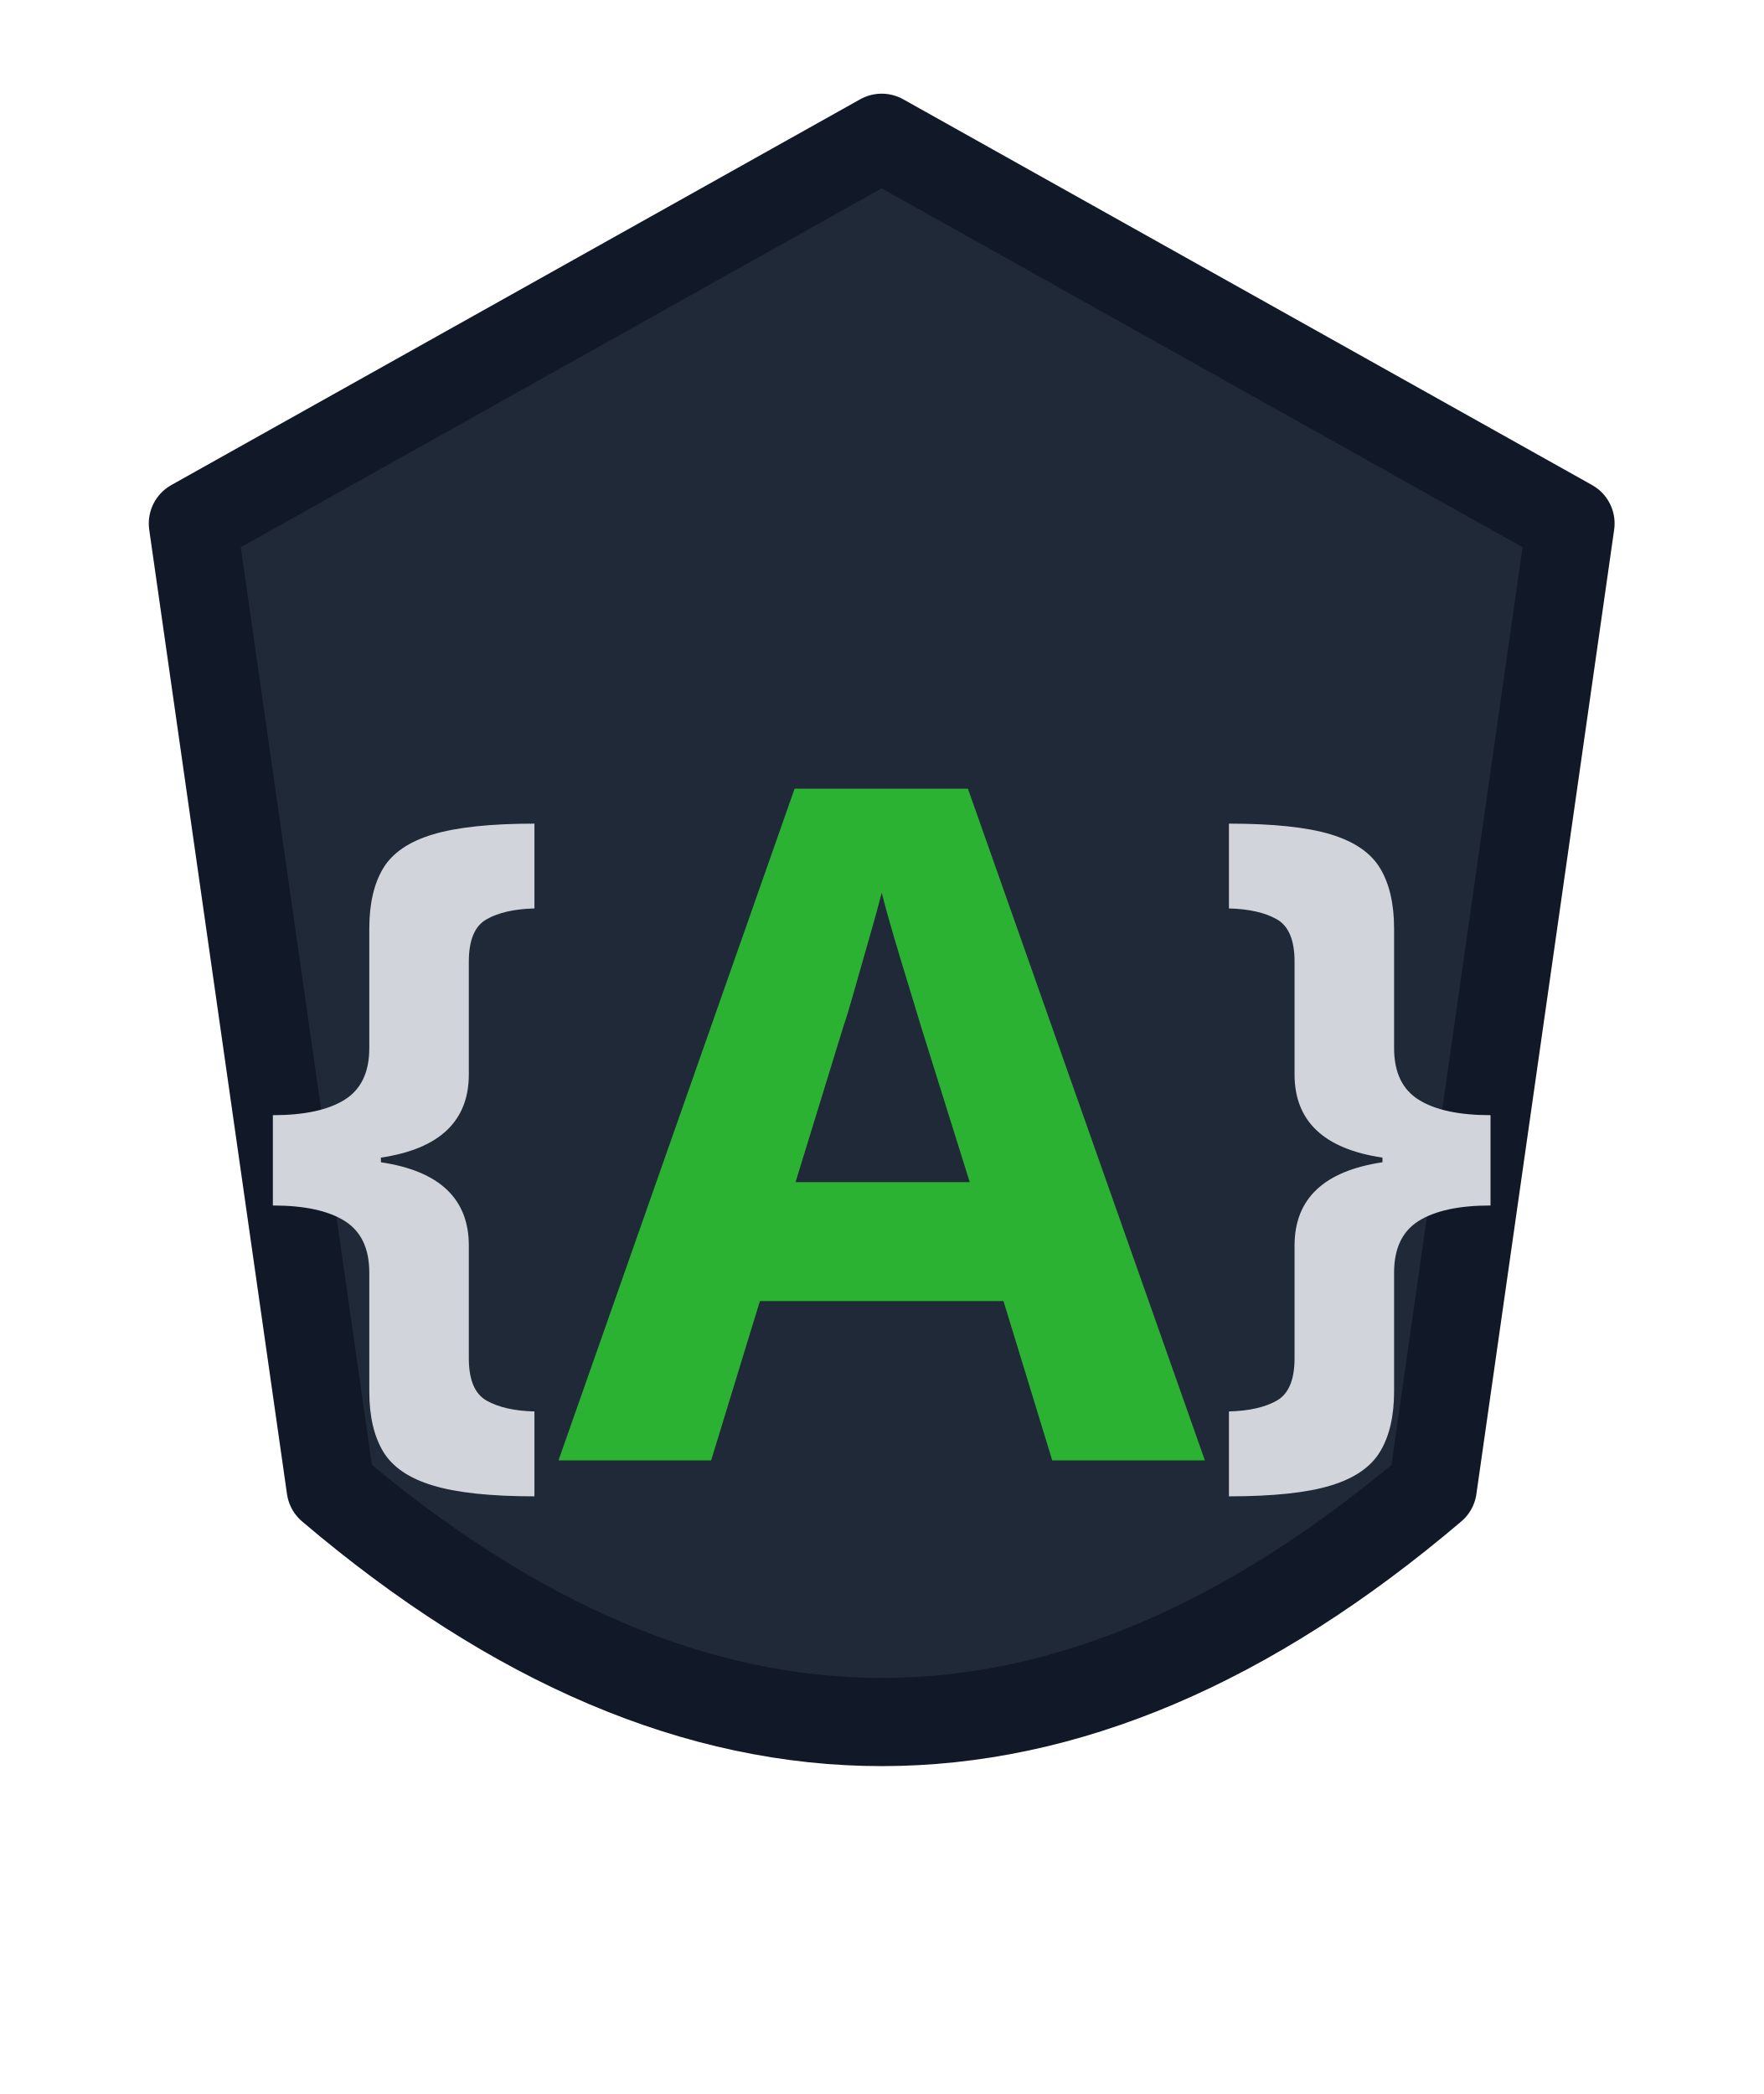
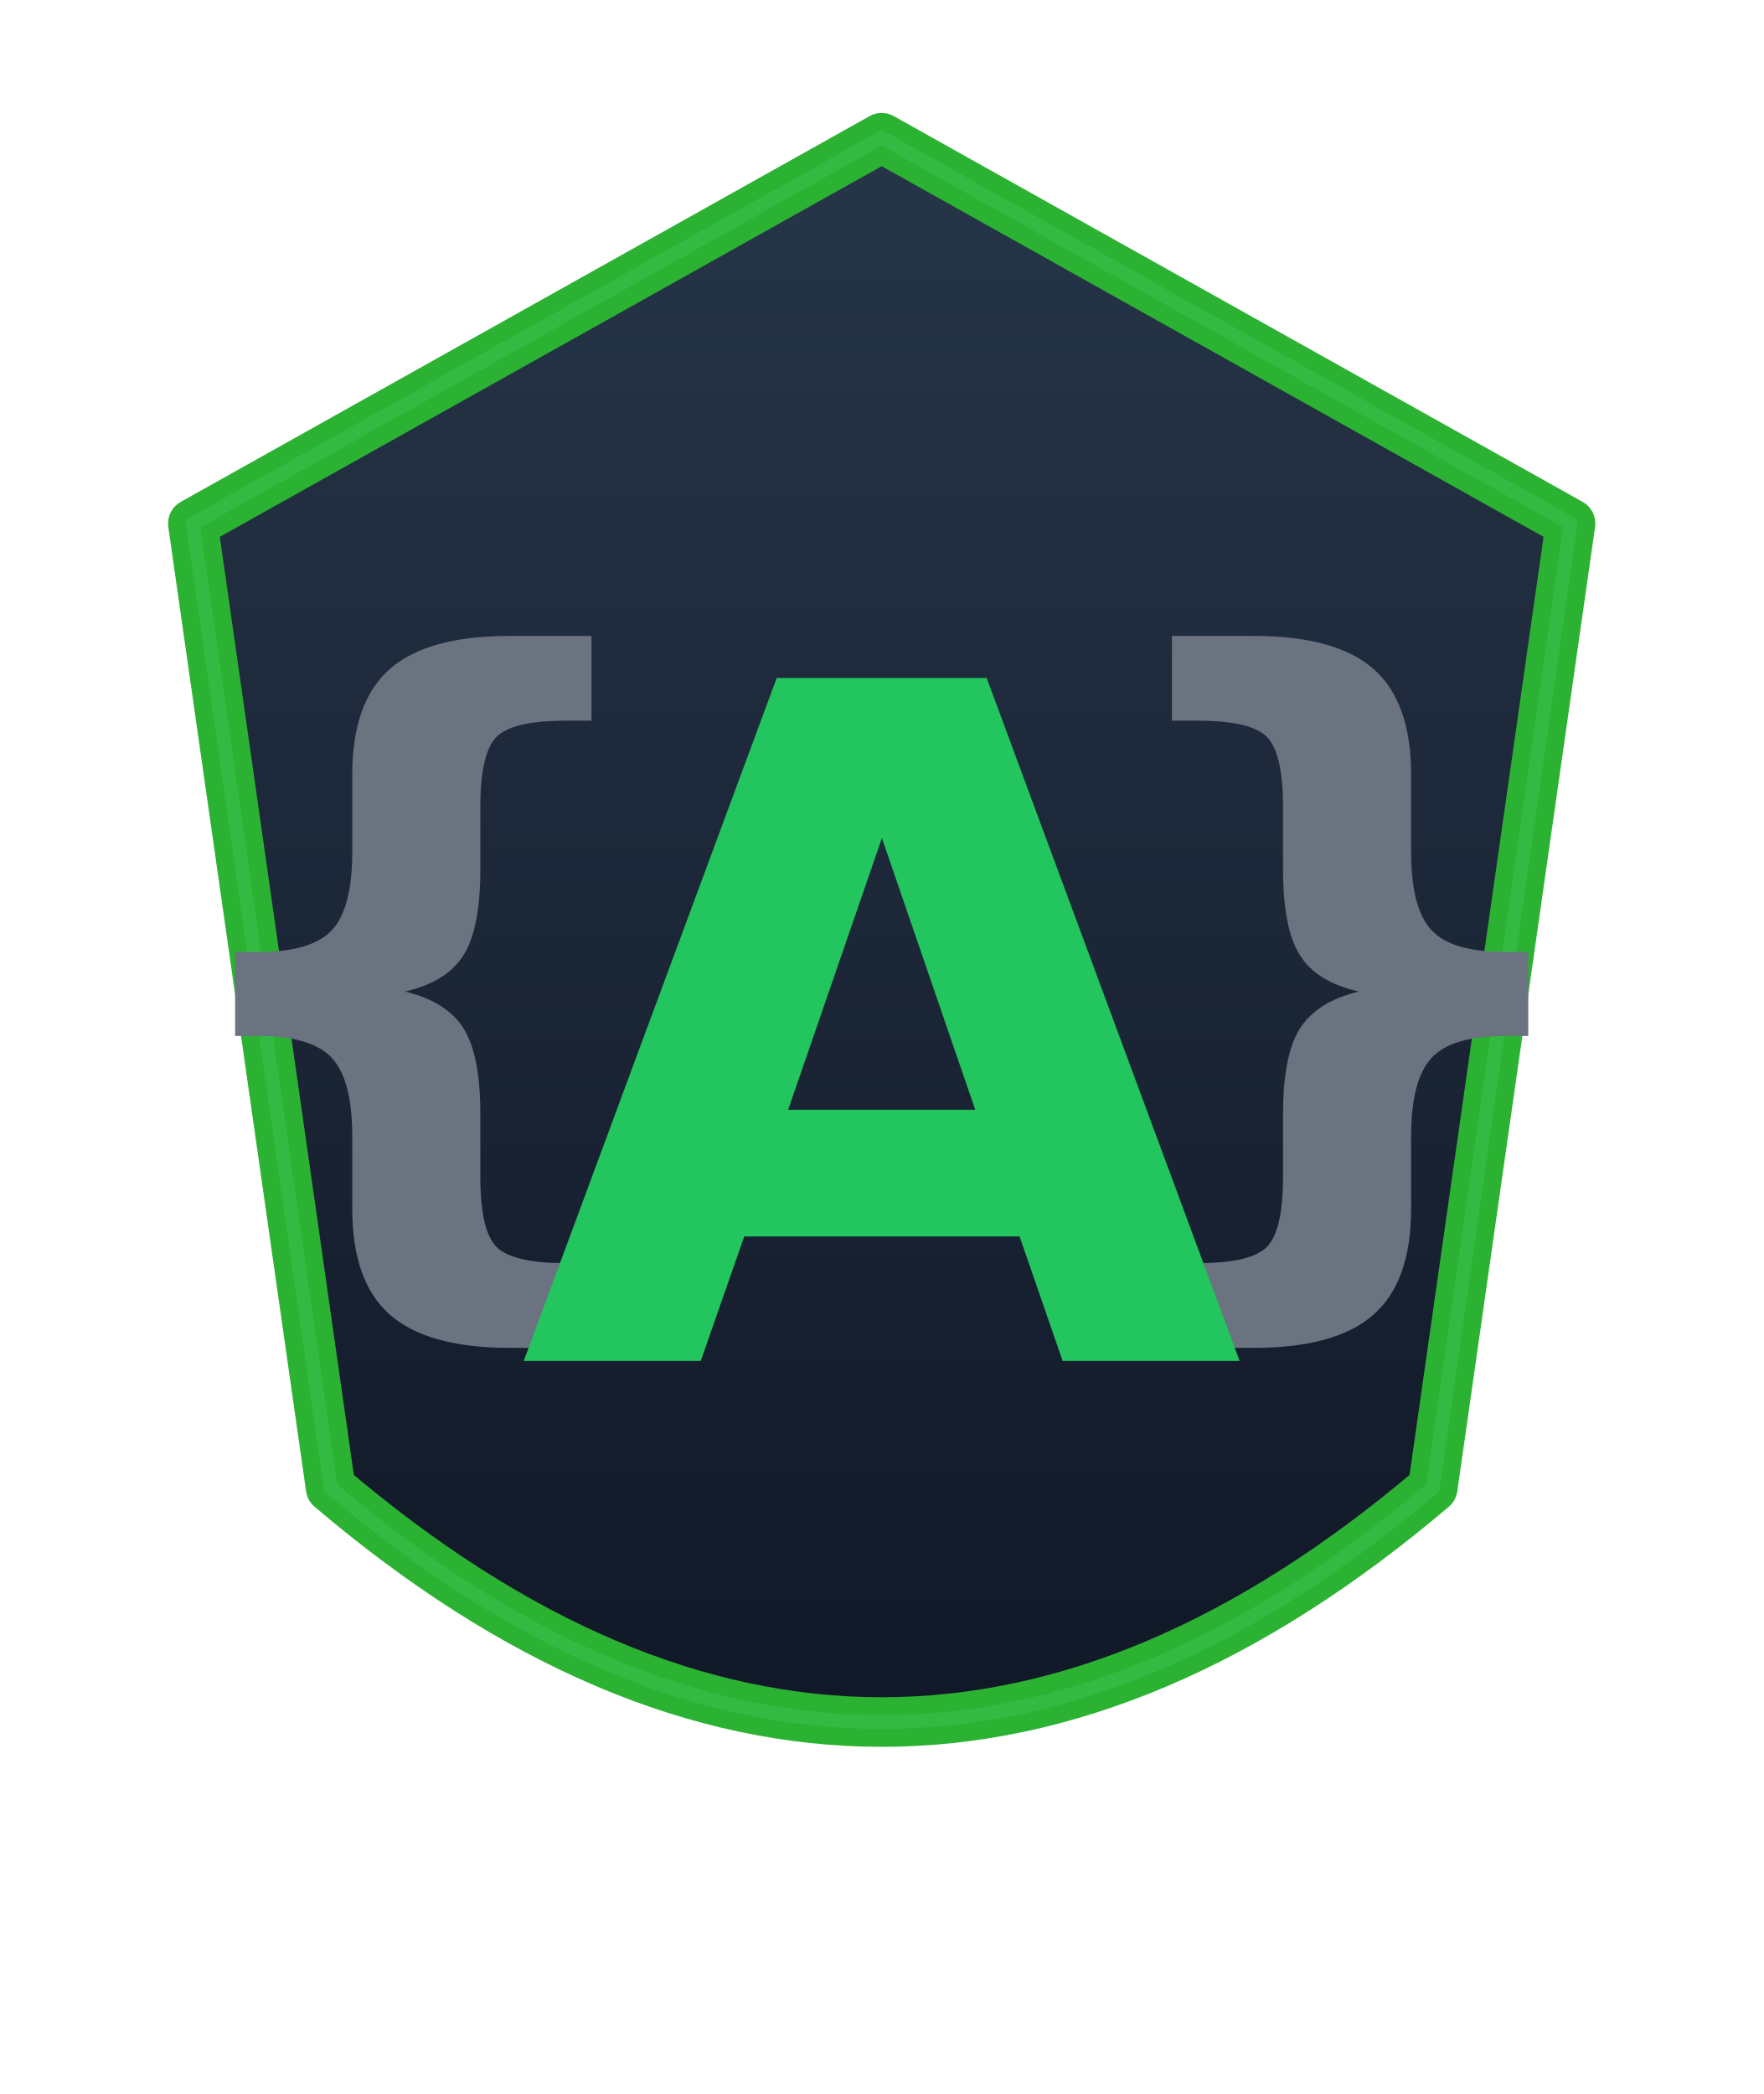
<svg xmlns="http://www.w3.org/2000/svg" width="320" height="380" viewBox="0 0 320 380">
-   <path d="M160 25 L285 95 L260 270 Q160 355 60 270 L35 95 Z" fill="#1f2937" stroke="#111827" stroke-width="16" stroke-linejoin="round" />
-   <g font-family="Verdana, sans-serif" font-weight="bold">
-     <text x="75" y="200" font-size="140" fill="#d1d5db" text-anchor="middle" dominant-baseline="middle">{</text>
-     <text x="160" y="205" font-size="170" fill="#2cb232" text-anchor="middle" dominant-baseline="middle">A</text>
-     <text x="245" y="200" font-size="140" fill="#d1d5db" text-anchor="middle" dominant-baseline="middle">}</text>
-   </g>
+   <defs>
+     <linearGradient id="shieldGrad" x1="0" y1="0" x2="0" y2="1">
+       <stop offset="0%" stop-color="#263548" />
+       <stop offset="100%" stop-color="#111827" />
+     </linearGradient>
+   </defs>
+   <path d="M160 25 L285 95 L260 270 Q160 355 60 270 L35 95 Z" fill="url(#shieldGrad)" stroke="#2cb232" stroke-width="9" stroke-linejoin="round" />
+   <path d="M160 25 L285 95 L260 270 Q160 355 60 270 L35 95 Z" fill="none" stroke="#4ade80" stroke-width="2.5" stroke-linejoin="round" opacity="0.2" />
+   <path transform="translate(25.166,221.768) scale(0.068359,-0.068359)" fill="#6b7280" d="M1202 -109V-334H985Q767 -334 667.0 -246.0Q567 -158 567 35V227Q567 377 513.0 435.5Q459 494 317 494H256V717H317Q459 717 513.0 775.0Q567 833 567 983V1188Q567 1381 667.0 1468.5Q767 1556 985 1556H1202V1331H1133Q992 1331 949.5 1287.5Q907 1244 907 1102V936Q907 779 862.0 708.0Q817 637 707 612Q818 585 862.5 514.0Q907 443 907 287V121Q907 -22 949.5 -65.5Q992 -109 1133 -109Z" />
+   <path transform="translate(195.166,221.768) scale(0.068359,-0.068359)" fill="#6b7280" d="M256 -109H326Q466 -109 508.5 -65.5Q551 -22 551 121V287Q551 443 596.0 514.0Q641 585 752 612Q641 637 596.0 708.0Q551 779 551 936V1102Q551 1244 508.5 1287.5Q466 1331 326 1331H256V1556H473Q691 1556 791.0 1468.5Q891 1381 891 1188V983Q891 833 945.0 775.0Q999 717 1141 717H1202V494H1141Q999 494 945.0 435.5Q891 377 891 227V35Q891 -158 791.0 -246.0Q691 -334 473 -334H256Z" />
+   <path transform="translate(94.216,246.965) scale(0.083008,-0.083008)" fill="#22c55e" d="M1094 272H492L397 0H10L563 1493H1022L1575 0H1188ZM588 549H997L793 1143Z" />
</svg>
